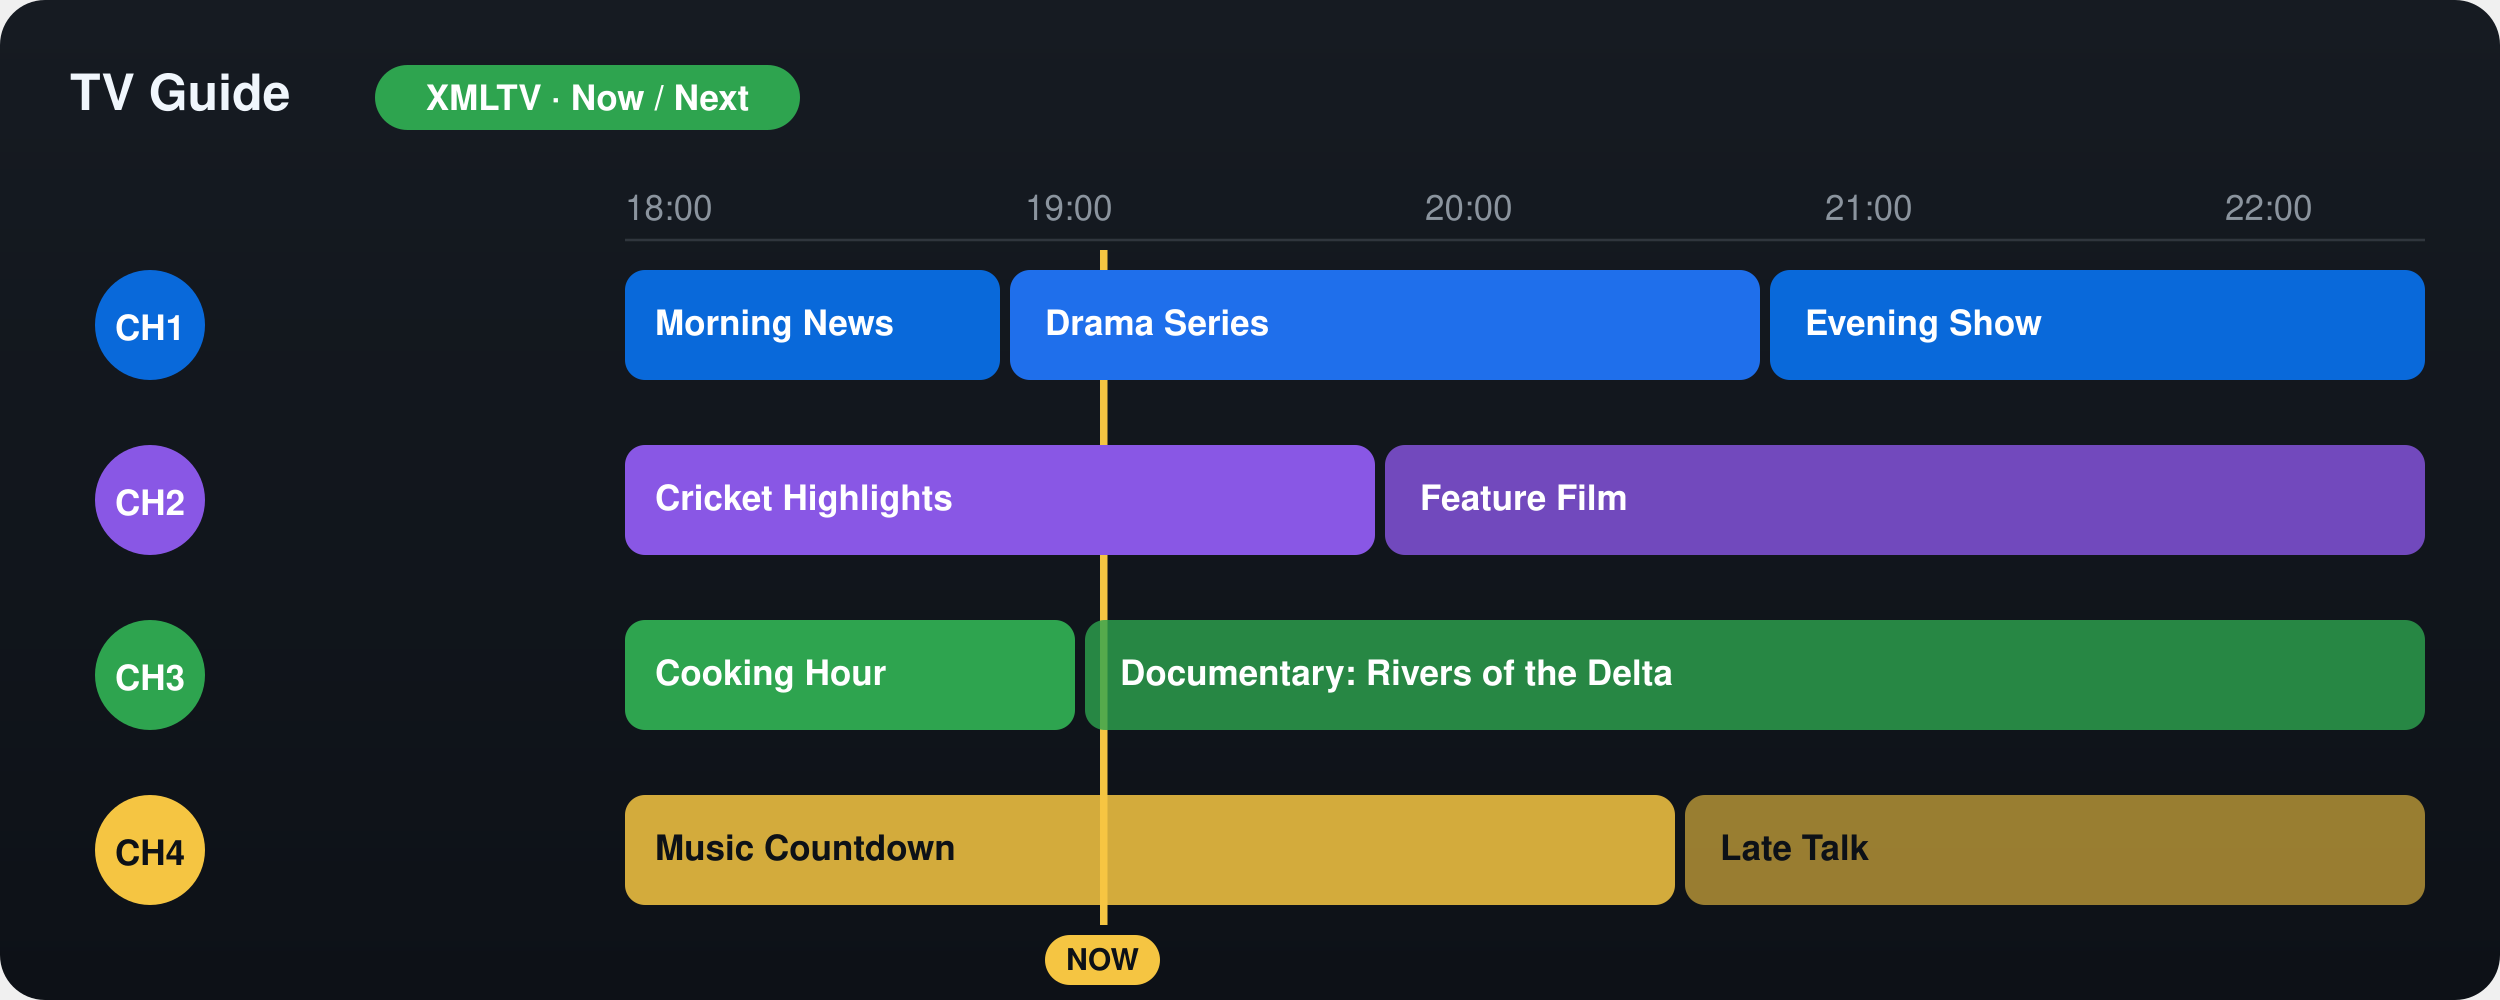
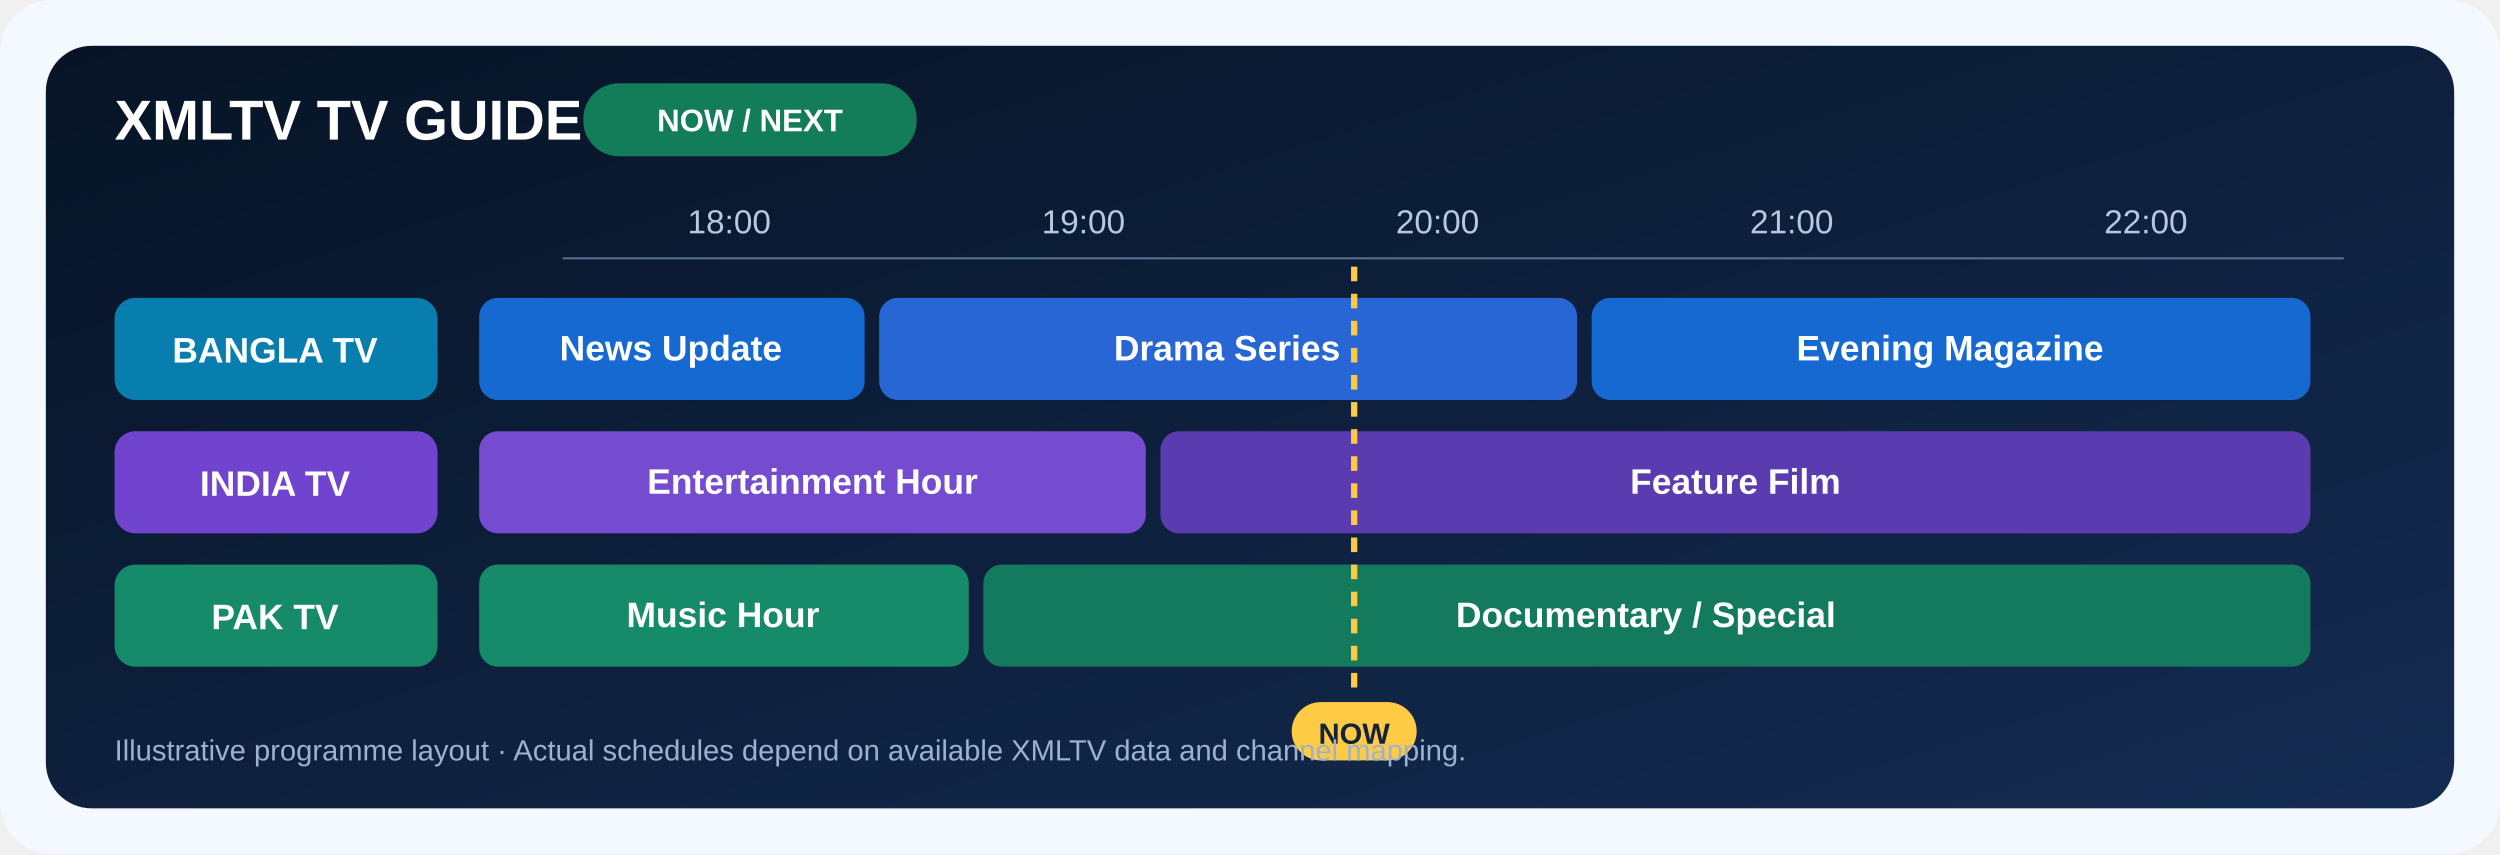
- <svg xmlns="http://www.w3.org/2000/svg" viewBox="0 0 1000 400" role="img" aria-label="Example TV guide timeline showing programmes across several channels, with a Now marker">
+ <svg xmlns="http://www.w3.org/2000/svg" width="1200" height="410" viewBox="0 0 1200 410" role="img" aria-labelledby="t d">
  <defs>
-     <linearGradient id="card" x1="0" y1="0" x2="0" y2="1">
-       <stop offset="0" stop-color="#161b22" />
-       <stop offset="1" stop-color="#0d1117" />
+     <linearGradient id="bg" x2="1" y2="1">
+       <stop stop-color="#071426" />
+       <stop offset="1" stop-color="#142b52" />
    </linearGradient>
  </defs>
-   <rect width="1000" height="400" rx="18" fill="url(#card)" />
-   <g font-family="Segoe UI, Helvetica, Arial, sans-serif">
-     <text x="28" y="44" font-size="20" font-weight="700" fill="#f0f6fc">TV Guide</text>
-     <rect x="150" y="26" width="170" height="26" rx="13" fill="#2ea44f" />
-     <text x="235" y="44" text-anchor="middle" font-size="14" font-weight="700" fill="#ffffff">XMLTV · Now / Next</text>
-     <g font-size="14" fill="#8b949e">
-       <text x="250" y="88">18:00</text>
-       <text x="410" y="88">19:00</text>
-       <text x="570" y="88">20:00</text>
-       <text x="730" y="88">21:00</text>
-       <text x="890" y="88">22:00</text>
+   <rect width="1200" height="410" rx="25" fill="#f4f8ff" />
+   <rect x="22" y="22" width="1156" height="366" rx="22" fill="url(#bg)" />
+   <text x="55" y="67" font-family="Arial" font-size="27" font-weight="700" fill="#fff">XMLTV TV GUIDE</text>
+   <rect x="280" y="40" width="160" height="35" rx="17" fill="#137d59" />
+   <text x="360" y="63" text-anchor="middle" font-family="Arial" font-size="15" font-weight="700" fill="#fff">NOW / NEXT</text>
+   <g font-family="Arial" fill="#b7c8e0" font-size="16">
+     <text x="330" y="112">18:00</text>
+     <text x="500" y="112">19:00</text>
+     <text x="670" y="112">20:00</text>
+     <text x="840" y="112">21:00</text>
+     <text x="1010" y="112">22:00</text>
+   </g>
+   <path d="M270 124H1125" stroke="#58708f" stroke-width="1" />
+   <g font-family="Arial" font-weight="700" font-size="17">
+     <g>
+       <rect x="55" y="143" width="155" height="49" rx="10" fill="#087eaf" />
+       <text x="132" y="174" text-anchor="middle" fill="#fff">BANGLA TV</text>
+       <rect x="230" y="143" width="185" height="49" rx="9" fill="#1769d2" />
+       <text x="322" y="173" text-anchor="middle" fill="#fff">News Update</text>
+       <rect x="422" y="143" width="335" height="49" rx="9" fill="#2866d5" />
+       <text x="589" y="173" text-anchor="middle" fill="#fff">Drama Series</text>
+       <rect x="764" y="143" width="345" height="49" rx="9" fill="#1769d2" />
+       <text x="936" y="173" text-anchor="middle" fill="#fff">Evening Magazine</text>
    </g>
-     <path d="M250 96 H970" stroke="#30363d" stroke-width="1" />
-     <rect x="440" y="100" width="3" height="270" fill="#f5c542" />
-     <rect x="418" y="374" width="46" height="20" rx="10" fill="#f5c542" />
-     <text x="441" y="388" text-anchor="middle" font-size="12" font-weight="800" fill="#0d1117">NOW</text>
-     <circle cx="60" cy="130" r="22" fill="#0969da" />
-     <text x="60" y="136" text-anchor="middle" font-size="14" font-weight="800" fill="#fff">CH1</text>
-     <rect x="250" y="108" width="150" height="44" rx="8" fill="#0969da" />
-     <text x="262" y="134" font-size="14" font-weight="700" fill="#fff">Morning News</text>
-     <rect x="404" y="108" width="300" height="44" rx="8" fill="#1f6feb" />
-     <text x="418" y="134" font-size="14" font-weight="700" fill="#fff">Drama Series</text>
-     <rect x="708" y="108" width="262" height="44" rx="8" fill="#0969da" />
-     <text x="722" y="134" font-size="14" font-weight="700" fill="#fff">Evening Show</text>
-     <circle cx="60" cy="200" r="22" fill="#8957e5" />
-     <text x="60" y="206" text-anchor="middle" font-size="14" font-weight="800" fill="#fff">CH2</text>
-     <rect x="250" y="178" width="300" height="44" rx="8" fill="#8957e5" />
-     <text x="262" y="204" font-size="14" font-weight="700" fill="#fff">Cricket Highlights</text>
-     <rect x="554" y="178" width="416" height="44" rx="8" fill="#8957e5" fill-opacity="0.8" />
-     <text x="568" y="204" font-size="14" font-weight="700" fill="#fff">Feature Film</text>
-     <circle cx="60" cy="270" r="22" fill="#2ea44f" />
-     <text x="60" y="276" text-anchor="middle" font-size="14" font-weight="800" fill="#fff">CH3</text>
-     <rect x="250" y="248" width="180" height="44" rx="8" fill="#2ea44f" />
-     <text x="262" y="274" font-size="14" font-weight="700" fill="#fff">Cooking Hour</text>
-     <rect x="434" y="248" width="536" height="44" rx="8" fill="#2ea44f" fill-opacity="0.8" />
-     <text x="448" y="274" font-size="14" font-weight="700" fill="#fff">Documentary: Rivers of the Delta</text>
-     <circle cx="60" cy="340" r="22" fill="#f5c542" />
-     <text x="60" y="346" text-anchor="middle" font-size="14" font-weight="800" fill="#0d1117">CH4</text>
-     <rect x="250" y="318" width="420" height="44" rx="8" fill="#f5c542" fill-opacity="0.85" />
-     <text x="262" y="344" font-size="14" font-weight="700" fill="#0d1117">Music Countdown</text>
-     <rect x="674" y="318" width="296" height="44" rx="8" fill="#f5c542" fill-opacity="0.6" />
-     <text x="688" y="344" font-size="14" font-weight="700" fill="#0d1117">Late Talk</text>
+     <g>
+       <rect x="55" y="207" width="155" height="49" rx="10" fill="#7044cf" />
+       <text x="132" y="238" text-anchor="middle" fill="#fff">INDIA TV</text>
+       <rect x="230" y="207" width="320" height="49" rx="9" fill="#754bd0" />
+       <text x="390" y="237" text-anchor="middle" fill="#fff">Entertainment Hour</text>
+       <rect x="557" y="207" width="552" height="49" rx="9" fill="#5b3bb0" />
+       <text x="833" y="237" text-anchor="middle" fill="#fff">Feature Film</text>
+     </g>
+     <g>
+       <rect x="55" y="271" width="155" height="49" rx="10" fill="#168b69" />
+       <text x="132" y="302" text-anchor="middle" fill="#fff">PAK TV</text>
+       <rect x="230" y="271" width="235" height="49" rx="9" fill="#168b69" />
+       <text x="347" y="301" text-anchor="middle" fill="#fff">Music Hour</text>
+       <rect x="472" y="271" width="637" height="49" rx="9" fill="#147a5d" />
+       <text x="790" y="301" text-anchor="middle" fill="#fff">Documentary / Special</text>
+     </g>
  </g>
+   <path d="M650 128V334" stroke="#ffcb45" stroke-width="3" stroke-dasharray="7 6" />
+   <rect x="620" y="337" width="60" height="28" rx="14" fill="#ffcb45" />
+   <text x="650" y="357" text-anchor="middle" font-family="Arial" font-size="14" font-weight="700" fill="#14233b">NOW</text>
+   <text x="55" y="365" font-family="Arial" font-size="14" fill="#9db2d0">Illustrative programme layout · Actual schedules depend on available XMLTV data and channel mapping.</text>
</svg>
